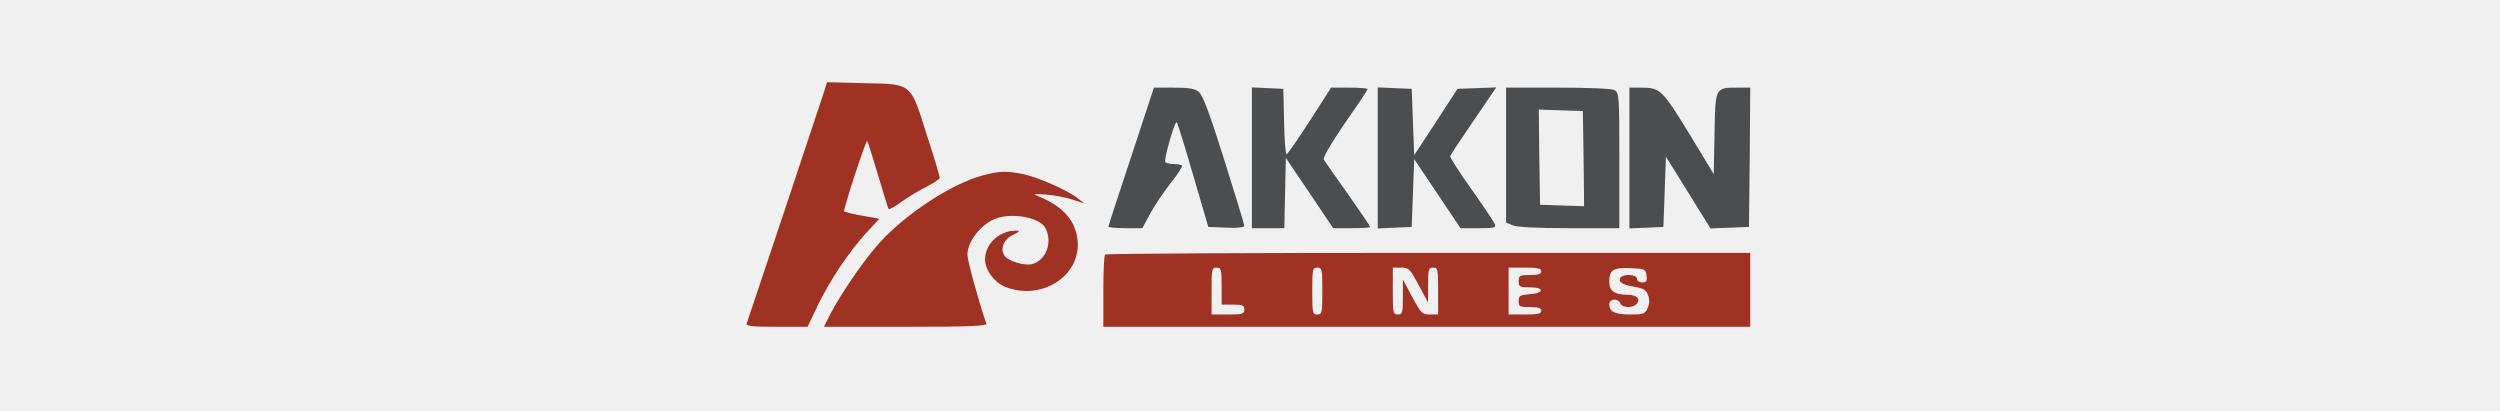
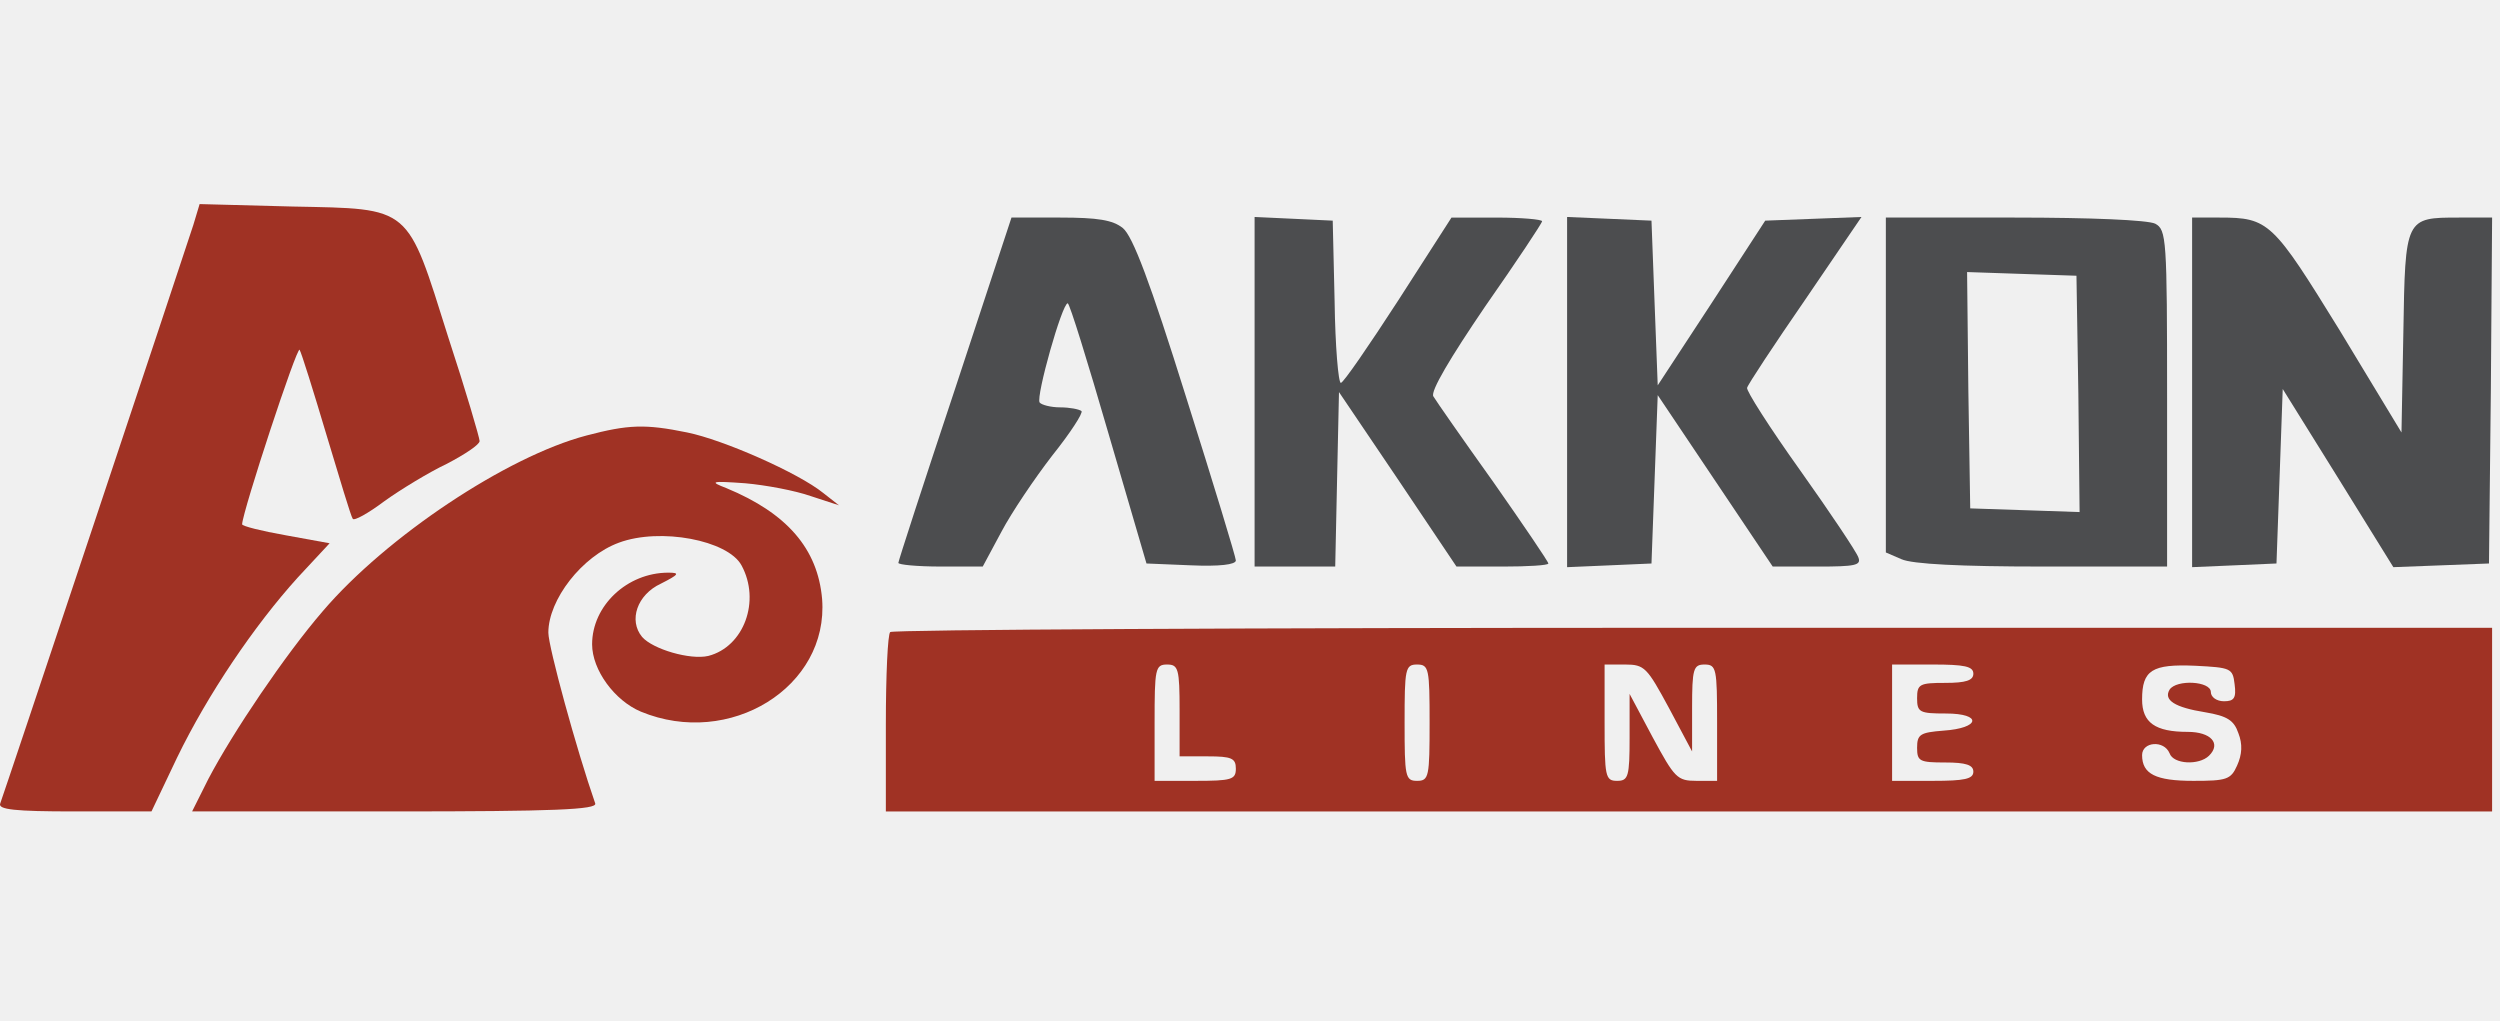
- <svg xmlns="http://www.w3.org/2000/svg" width="365" height="60" viewBox="0 0 365 60" fill="none">
+ <svg xmlns="http://www.w3.org/2000/svg" width="147" height="60" viewBox="0 0 147 60" fill="none">
  <g clip-path="url(#clip0_4088_2978)">
-     <path d="M120.369 13.224C119.745 15.168 109.197 46.776 109.013 47.244C108.866 47.604 109.895 47.712 113.35 47.712H117.907L119.414 44.544C121.215 40.836 123.934 36.804 126.507 33.96L128.381 31.944L125.808 31.476C124.375 31.224 123.236 30.936 123.236 30.828C123.273 30.036 126.47 20.316 126.617 20.568C126.727 20.748 127.425 22.98 128.197 25.572C128.969 28.128 129.63 30.36 129.741 30.504C129.814 30.648 130.659 30.18 131.615 29.46C132.57 28.776 134.224 27.768 135.29 27.264C136.319 26.724 137.201 26.148 137.201 25.932C137.201 25.752 136.392 22.98 135.363 19.848C132.901 12.036 133.232 12.288 126.213 12.144L120.737 12L120.369 13.224Z" fill="#A03224" />
-     <path d="M165.167 22.837C163.33 28.345 161.823 32.989 161.823 33.097C161.823 33.205 162.926 33.313 164.322 33.313H166.784L167.887 31.261C168.475 30.145 169.835 28.129 170.864 26.797C171.929 25.465 172.701 24.277 172.591 24.169C172.444 24.061 171.893 23.953 171.341 23.953C170.79 23.953 170.239 23.809 170.129 23.665C169.908 23.305 171.452 17.833 171.782 17.833C171.893 17.833 172.958 21.289 174.171 25.465L176.413 33.133L179.022 33.241C180.676 33.313 181.668 33.205 181.668 32.953C181.668 32.773 180.345 28.417 178.728 23.305C176.633 16.609 175.604 13.873 175.016 13.405C174.428 12.937 173.546 12.793 171.341 12.793H168.475L165.167 22.837Z" fill="#4C4D4F" />
-     <path d="M182.771 23.054V33.314H185.159H187.511L187.622 28.166L187.732 23.054L191.186 28.166L194.641 33.314H197.36C198.83 33.314 200.043 33.242 200.043 33.134C200.043 33.026 198.573 30.866 196.809 28.346C195.008 25.826 193.428 23.558 193.281 23.306C193.097 23.018 194.273 21.038 196.331 18.014C198.169 15.386 199.676 13.118 199.676 13.01C199.676 12.902 198.463 12.794 197.03 12.794H194.347L191.223 17.654C189.496 20.318 187.989 22.514 187.842 22.514C187.695 22.514 187.511 20.354 187.475 17.726L187.364 12.974L185.086 12.866L182.771 12.758V23.054Z" fill="#4C4D4F" />
-     <path d="M201.146 23.054V33.35L203.645 33.242L206.107 33.134L206.291 28.202L206.474 23.234L209.855 28.274L213.236 33.314H215.882C218.087 33.314 218.455 33.242 218.271 32.774C218.161 32.45 216.617 30.146 214.853 27.662C213.053 25.142 211.656 22.946 211.73 22.802C211.766 22.622 213.31 20.282 215.147 17.618L218.455 12.758L215.625 12.866L212.795 12.974L209.635 17.834L206.474 22.658L206.291 17.834L206.107 12.974L203.645 12.866L201.146 12.758V23.054Z" fill="#4C4D4F" />
-     <path d="M219.888 22.621V32.485L220.806 32.881C221.431 33.169 224.298 33.313 229.075 33.313H236.425V23.413C236.425 14.017 236.388 13.513 235.727 13.153C235.286 12.937 231.942 12.793 227.458 12.793H219.888V22.621ZM231.207 23.161L231.28 30.109L228.083 30.001L224.849 29.893L224.739 22.945L224.665 15.997L227.862 16.105L231.096 16.213L231.207 23.161Z" fill="#4C4D4F" />
-     <path d="M237.896 23.053V33.349L240.395 33.241L242.857 33.133L243.041 28.021L243.224 22.873L246.495 28.129L249.729 33.349L252.559 33.241L255.352 33.133L255.462 22.945L255.536 12.793H253.588C250.427 12.793 250.427 12.793 250.317 19.561L250.207 25.429L246.569 19.417C242.636 13.045 242.416 12.793 239.513 12.793H237.896V23.053Z" fill="#4C4D4F" />
-     <path d="M143.485 25.608C138.818 26.832 131.725 31.548 127.977 35.94C125.772 38.496 122.685 43.068 121.251 45.804L120.296 47.712H132.24C141.611 47.712 144.11 47.604 144 47.244C142.897 44.076 141.243 38.028 141.243 37.2C141.243 35.256 143.228 32.7 145.396 31.908C147.822 31.008 151.791 31.764 152.599 33.24C153.738 35.328 152.746 38.028 150.651 38.568C149.586 38.82 147.381 38.172 146.756 37.452C145.947 36.48 146.462 34.968 147.858 34.32C148.924 33.78 148.998 33.672 148.299 33.672C145.874 33.672 143.816 35.616 143.816 37.884C143.816 39.396 145.139 41.196 146.682 41.844C151.901 44.004 157.744 40.404 157.34 35.22C157.083 32.268 155.282 30.18 151.717 28.704C150.688 28.308 150.798 28.272 152.82 28.416C154.032 28.524 155.76 28.848 156.678 29.172L158.332 29.712L157.413 28.992C155.943 27.804 151.533 25.86 149.402 25.428C146.94 24.924 145.947 24.96 143.485 25.608Z" fill="#A03224" />
-     <path d="M161.345 37.166C161.198 37.274 161.088 39.722 161.088 42.566V47.714H208.311H255.535V42.314V36.914H208.569C182.733 36.914 161.455 37.022 161.345 37.166ZM178.36 41.774V44.474H180.014C181.411 44.474 181.668 44.582 181.668 45.194C181.668 45.842 181.411 45.914 179.279 45.914H176.89V42.494C176.89 39.326 176.927 39.074 177.625 39.074C178.287 39.074 178.36 39.326 178.36 41.774ZM193.06 42.494C193.06 45.662 193.023 45.914 192.325 45.914C191.627 45.914 191.59 45.662 191.59 42.494C191.59 39.326 191.627 39.074 192.325 39.074C193.023 39.074 193.06 39.326 193.06 42.494ZM207.136 41.63L208.495 44.186V41.63C208.495 39.326 208.569 39.074 209.23 39.074C209.928 39.074 209.965 39.326 209.965 42.494V45.914H208.752C207.613 45.914 207.466 45.734 206.18 43.358L204.82 40.802V43.358C204.82 45.662 204.747 45.914 204.085 45.914C203.387 45.914 203.35 45.662 203.35 42.494V39.074H204.563C205.702 39.074 205.849 39.254 207.136 41.63ZM225.033 39.614C225.033 40.01 224.592 40.154 223.379 40.154C221.872 40.154 221.725 40.226 221.725 41.054C221.725 41.882 221.872 41.954 223.416 41.954C225.584 41.954 225.437 42.818 223.269 42.962C221.909 43.07 221.725 43.178 221.725 43.97C221.725 44.762 221.872 44.834 223.379 44.834C224.592 44.834 225.033 44.978 225.033 45.374C225.033 45.806 224.518 45.914 222.644 45.914H220.255V42.494V39.074H222.644C224.518 39.074 225.033 39.182 225.033 39.614ZM240.394 40.226C240.505 41.054 240.357 41.234 239.769 41.234C239.328 41.234 238.998 40.982 238.998 40.694C238.998 40.046 236.976 39.938 236.572 40.55C236.205 41.162 236.866 41.594 238.667 41.882C239.953 42.098 240.357 42.35 240.615 43.106C240.872 43.754 240.835 44.366 240.541 45.014C240.174 45.842 239.917 45.914 237.969 45.914C235.764 45.914 234.955 45.518 234.955 44.402C234.955 43.61 236.241 43.502 236.572 44.294C236.793 44.942 238.3 45.014 238.888 44.438C239.623 43.718 238.998 43.034 237.638 43.034C235.727 43.034 234.955 42.494 234.955 41.126C234.955 39.398 235.543 39.038 238.079 39.146C240.174 39.254 240.284 39.29 240.394 40.226Z" fill="#A03224" />
+     <path d="M11.369 13.224C10.745 15.168 0.197 46.776 0.013 47.244C-0.134 47.604 0.895 47.712 4.35 47.712H8.907L10.414 44.544C12.214 40.836 14.934 36.804 17.506 33.96L19.381 31.944L16.808 31.476C15.375 31.224 14.236 30.936 14.236 30.828C14.273 30.036 17.47 20.316 17.617 20.568C17.727 20.748 18.425 22.98 19.197 25.572C19.969 28.128 20.63 30.36 20.741 30.504C20.814 30.648 21.659 30.18 22.615 29.46C23.57 28.776 25.224 27.768 26.29 27.264C27.319 26.724 28.201 26.148 28.201 25.932C28.201 25.752 27.392 22.98 26.363 19.848C23.901 12.036 24.232 12.288 17.212 12.144L11.737 12L11.369 13.224Z" fill="#A03224" />
+     <path d="M56.167 22.837C54.33 28.345 52.823 32.989 52.823 33.097C52.823 33.205 53.926 33.313 55.322 33.313H57.785L58.887 31.261C59.475 30.145 60.835 28.129 61.864 26.797C62.929 25.465 63.701 24.277 63.591 24.169C63.444 24.061 62.893 23.953 62.342 23.953C61.79 23.953 61.239 23.809 61.129 23.665C60.908 23.305 62.452 17.833 62.782 17.833C62.893 17.833 63.959 21.289 65.171 25.465L67.413 33.133L70.022 33.241C71.676 33.313 72.668 33.205 72.668 32.953C72.668 32.773 71.345 28.417 69.728 23.305C67.633 16.609 66.605 13.873 66.016 13.405C65.428 12.937 64.546 12.793 62.342 12.793H59.475L56.167 22.837Z" fill="#4C4D4F" />
+     <path d="M73.77 23.054V33.314H76.159H78.511L78.621 28.166L78.732 23.054L82.186 28.166L85.641 33.314H88.36C89.83 33.314 91.043 33.242 91.043 33.134C91.043 33.026 89.573 30.866 87.809 28.346C86.008 25.826 84.428 23.558 84.281 23.306C84.097 23.018 85.273 21.038 87.331 18.014C89.169 15.386 90.675 13.118 90.675 13.01C90.675 12.902 89.463 12.794 88.029 12.794H85.347L82.223 17.654C80.496 20.318 78.989 22.514 78.842 22.514C78.695 22.514 78.511 20.354 78.475 17.726L78.364 12.974L76.086 12.866L73.77 12.758V23.054Z" fill="#4C4D4F" />
+     <path d="M92.145 23.054V33.35L94.644 33.242L97.107 33.134L97.29 28.202L97.474 23.234L100.855 28.274L104.236 33.314H106.882C109.087 33.314 109.455 33.242 109.271 32.774C109.161 32.45 107.617 30.146 105.853 27.662C104.053 25.142 102.656 22.946 102.73 22.802C102.766 22.622 104.31 20.282 106.147 17.618L109.455 12.758L106.625 12.866L103.795 12.974L100.635 17.834L97.474 22.658L97.29 17.834L97.107 12.974L94.644 12.866L92.145 12.758V23.054Z" fill="#4C4D4F" />
+     <path d="M110.888 22.621V32.485L111.806 32.881C112.431 33.169 115.298 33.313 120.075 33.313H127.425V23.413C127.425 14.017 127.388 13.513 126.727 13.153C126.286 12.937 122.942 12.793 118.458 12.793H110.888V22.621ZM122.207 23.161L122.28 30.109L119.083 30.001L115.849 29.893L115.739 22.945L115.665 15.997L118.862 16.105L122.096 16.213L122.207 23.161Z" fill="#4C4D4F" />
+     <path d="M128.896 23.053V33.349L131.395 33.241L133.857 33.133L134.041 28.021L134.224 22.873L137.495 28.129L140.729 33.349L143.559 33.241L146.352 33.133L146.462 22.945L146.536 12.793H144.588C141.427 12.793 141.427 12.793 141.317 19.561L141.207 25.429L137.569 19.417C133.636 13.045 133.416 12.793 130.513 12.793H128.896V23.053Z" fill="#4C4D4F" />
+     <path d="M34.485 25.608C29.818 26.832 22.725 31.548 18.977 35.94C16.772 38.496 13.685 43.068 12.251 45.804L11.296 47.712H23.24C32.611 47.712 35.11 47.604 35 47.244C33.897 44.076 32.243 38.028 32.243 37.2C32.243 35.256 34.228 32.7 36.396 31.908C38.822 31.008 42.791 31.764 43.599 33.24C44.738 35.328 43.746 38.028 41.651 38.568C40.586 38.82 38.381 38.172 37.756 37.452C36.947 36.48 37.462 34.968 38.858 34.32C39.924 33.78 39.998 33.672 39.299 33.672C36.874 33.672 34.816 35.616 34.816 37.884C34.816 39.396 36.139 41.196 37.682 41.844C42.901 44.004 48.744 40.404 48.34 35.22C48.083 32.268 46.282 30.18 42.717 28.704C41.688 28.308 41.798 28.272 43.82 28.416C45.032 28.524 46.76 28.848 47.678 29.172L49.332 29.712L48.413 28.992C46.943 27.804 42.533 25.86 40.402 25.428C37.94 24.924 36.947 24.96 34.485 25.608Z" fill="#A03224" />
+     <path d="M52.345 37.166C52.198 37.274 52.088 39.722 52.088 42.566V47.714H99.311H146.535V42.314V36.914H99.569C73.734 36.914 52.455 37.022 52.345 37.166ZM69.36 41.774V44.474H71.014C72.411 44.474 72.668 44.582 72.668 45.194C72.668 45.842 72.411 45.914 70.279 45.914H67.89V42.494C67.89 39.326 67.927 39.074 68.625 39.074C69.287 39.074 69.36 39.326 69.36 41.774ZM84.06 42.494C84.06 45.662 84.023 45.914 83.325 45.914C82.627 45.914 82.59 45.662 82.59 42.494C82.59 39.326 82.627 39.074 83.325 39.074C84.023 39.074 84.06 39.326 84.06 42.494ZM98.135 41.63L99.495 44.186V41.63C99.495 39.326 99.569 39.074 100.23 39.074C100.928 39.074 100.965 39.326 100.965 42.494V45.914H99.752C98.613 45.914 98.466 45.734 97.18 43.358L95.82 40.802V43.358C95.82 45.662 95.747 45.914 95.085 45.914C94.387 45.914 94.35 45.662 94.35 42.494V39.074H95.563C96.702 39.074 96.849 39.254 98.135 41.63ZM116.033 39.614C116.033 40.01 115.592 40.154 114.379 40.154C112.872 40.154 112.725 40.226 112.725 41.054C112.725 41.882 112.872 41.954 114.416 41.954C116.584 41.954 116.437 42.818 114.269 42.962C112.909 43.07 112.725 43.178 112.725 43.97C112.725 44.762 112.872 44.834 114.379 44.834C115.592 44.834 116.033 44.978 116.033 45.374C116.033 45.806 115.518 45.914 113.644 45.914H111.255V42.494V39.074H113.644C115.518 39.074 116.033 39.182 116.033 39.614ZM131.394 40.226C131.505 41.054 131.357 41.234 130.77 41.234C130.328 41.234 129.998 40.982 129.998 40.694C129.998 40.046 127.976 39.938 127.572 40.55C127.205 41.162 127.866 41.594 129.667 41.882C130.953 42.098 131.357 42.35 131.615 43.106C131.872 43.754 131.835 44.366 131.541 45.014C131.174 45.842 130.917 45.914 128.969 45.914C126.764 45.914 125.955 45.518 125.955 44.402C125.955 43.61 127.241 43.502 127.572 44.294C127.793 44.942 129.299 45.014 129.888 44.438C130.623 43.718 129.998 43.034 128.638 43.034C126.727 43.034 125.955 42.494 125.955 41.126C125.955 39.398 126.543 39.038 129.079 39.146C131.174 39.254 131.284 39.29 131.394 40.226Z" fill="#A03224" />
  </g>
  <defs>
    <clipPath id="clip0_4088_2978">
-       <rect width="147" height="36" fill="white" transform="translate(109 12)" />
+       <rect width="147" height="36" fill="white" transform="translate(0 12)" />
    </clipPath>
  </defs>
</svg>
